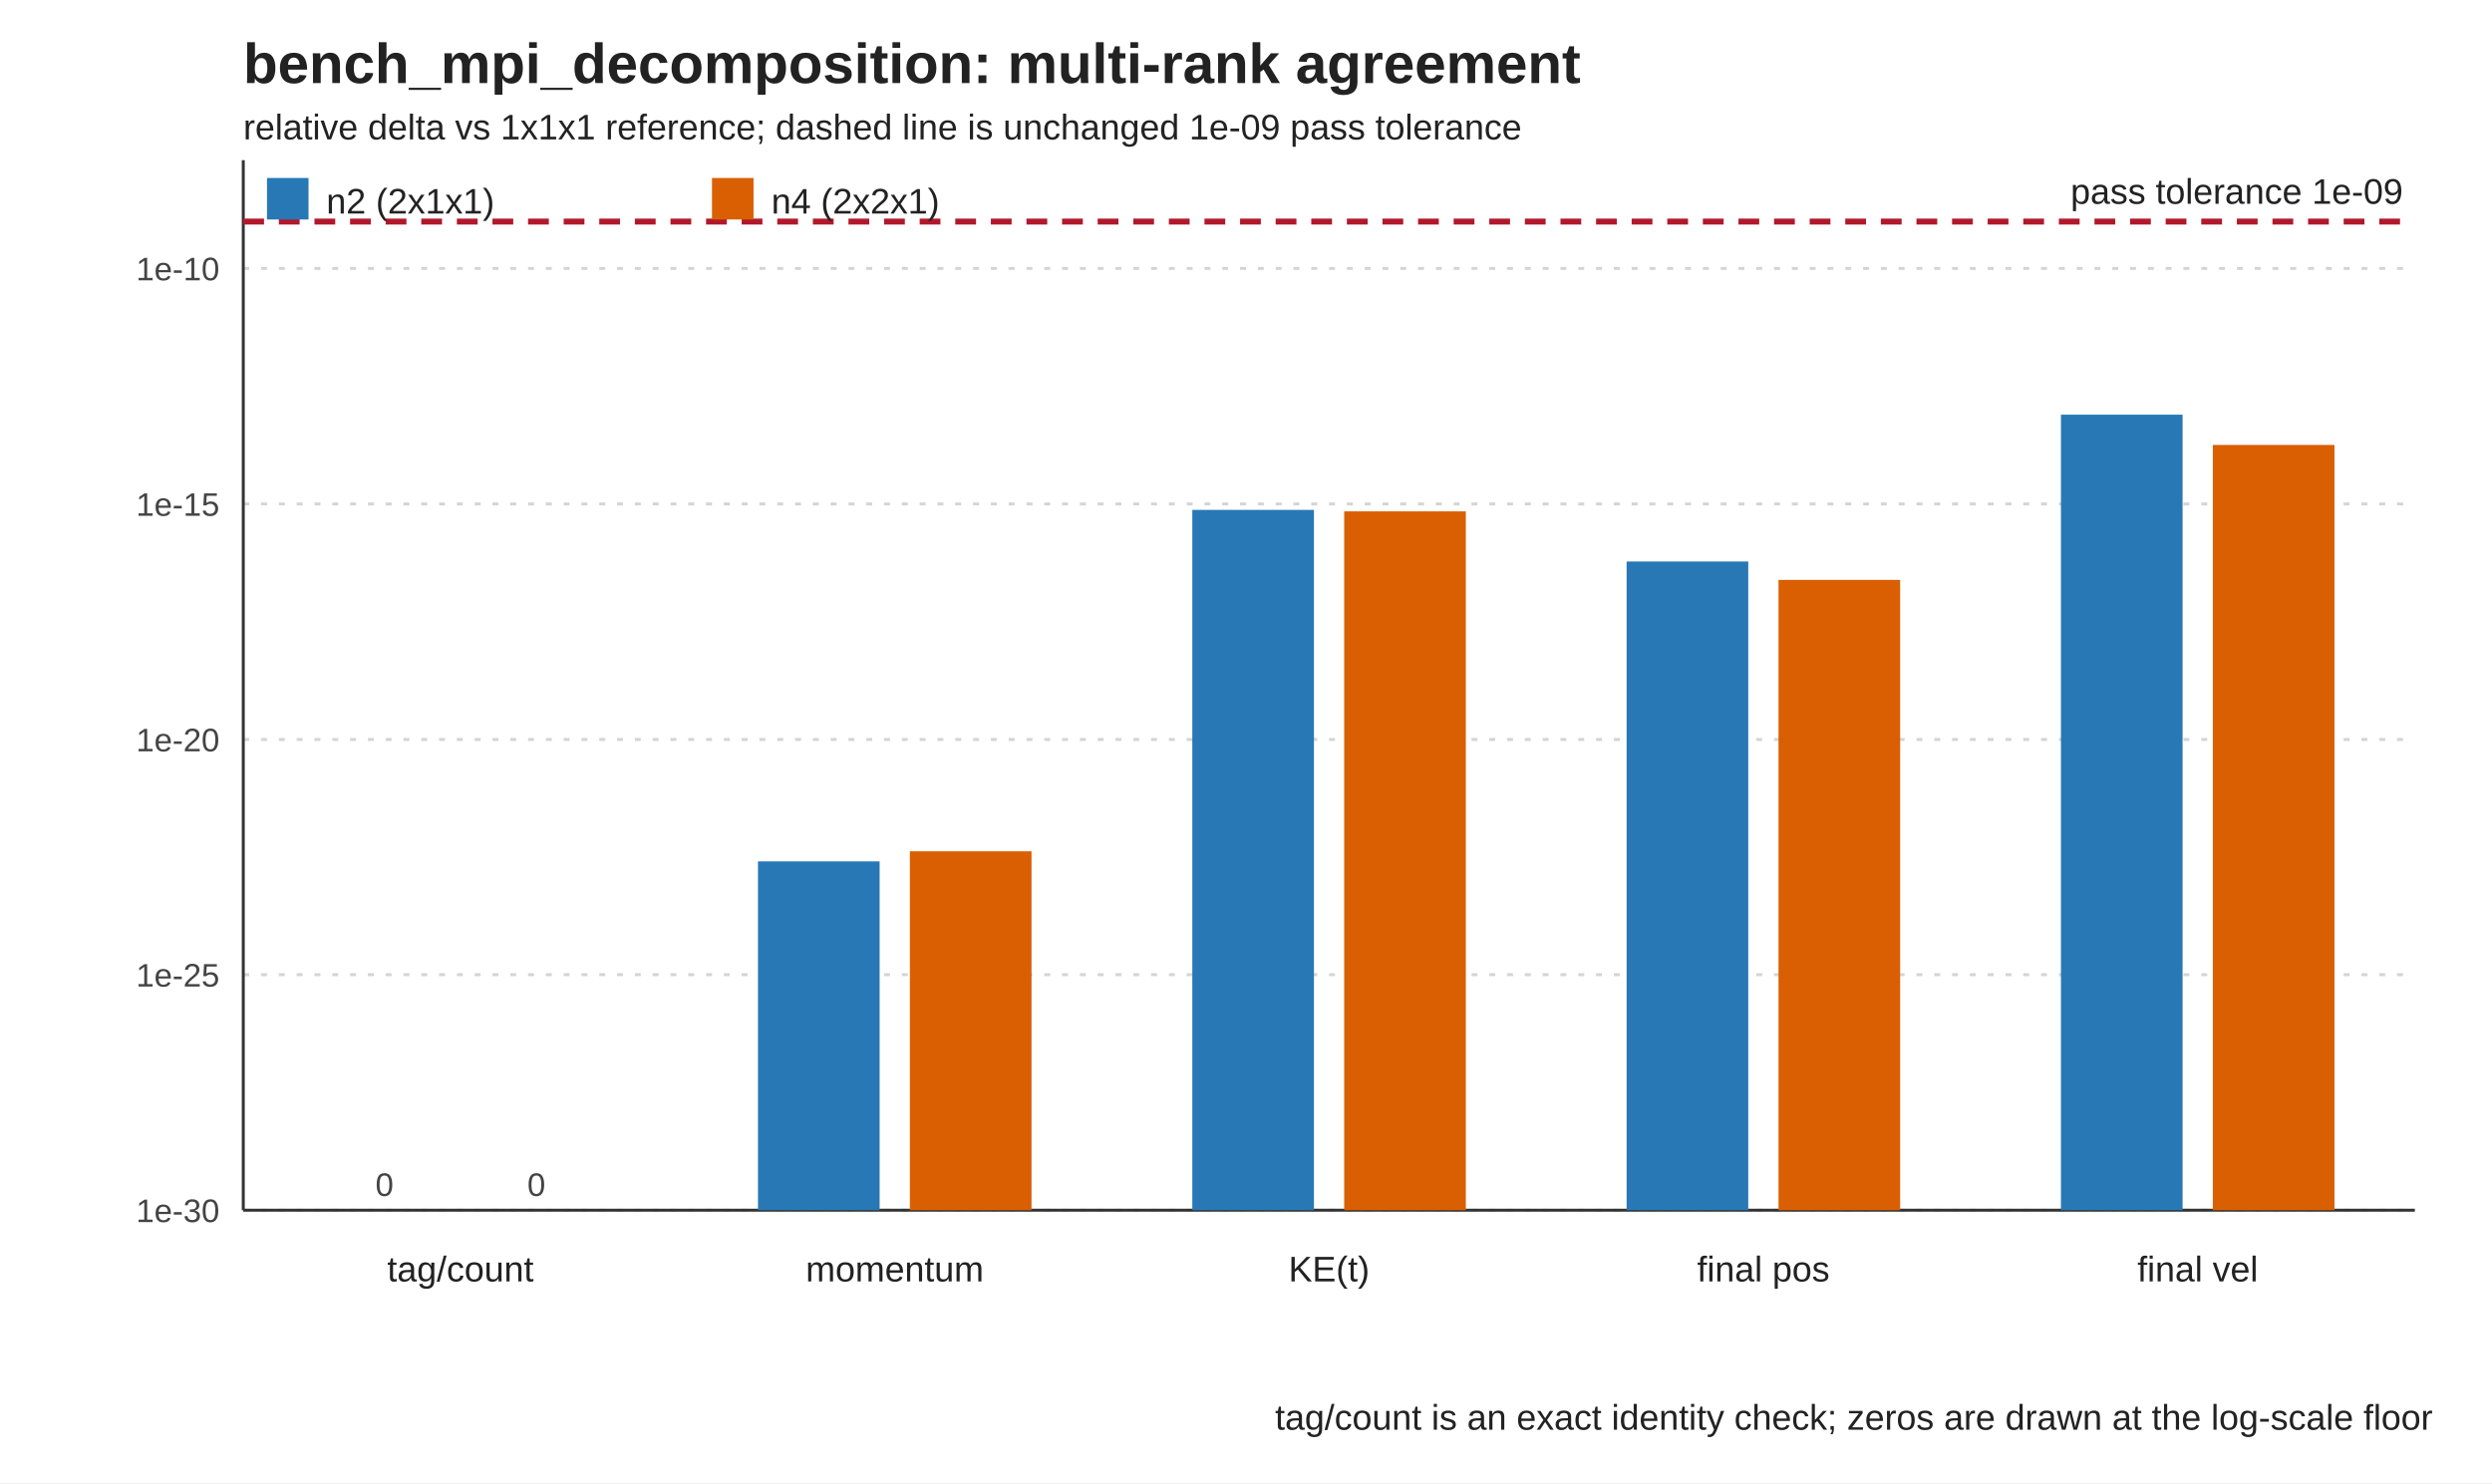
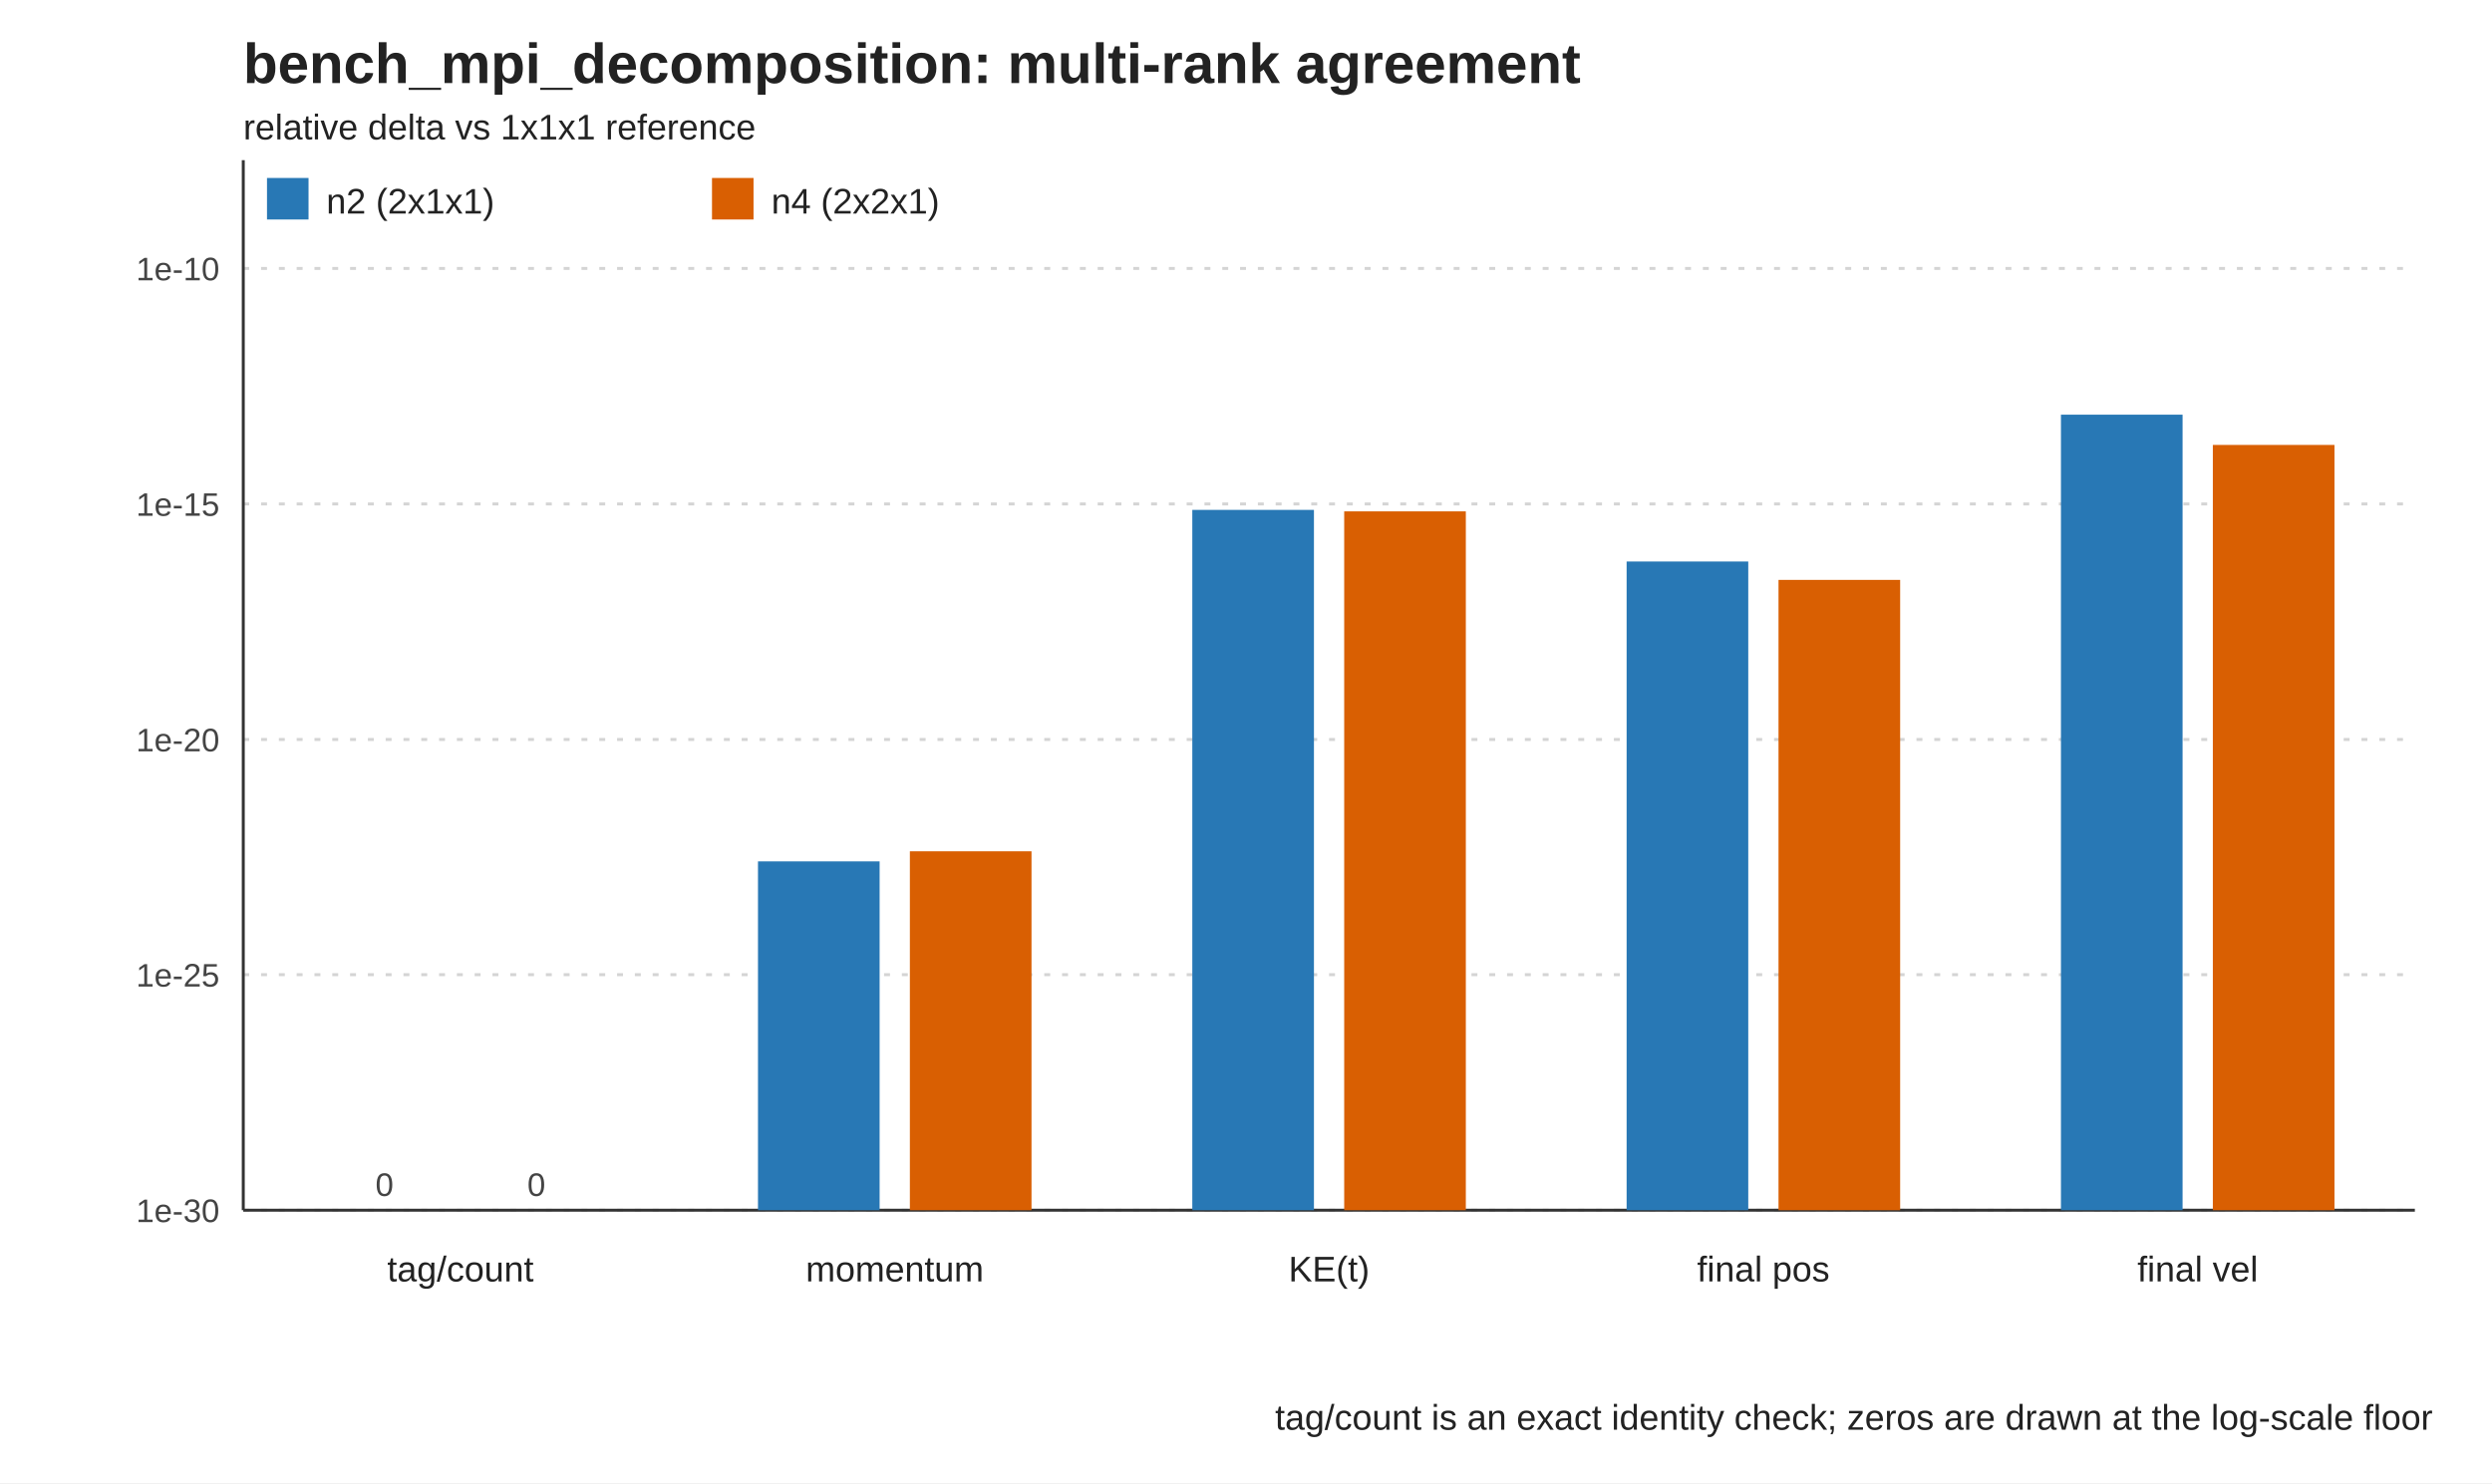
<svg xmlns="http://www.w3.org/2000/svg" width="840" height="500" viewBox="0 0 840 500" role="img" aria-label="bench_mpi_decomposition multi-rank agreement">
  <style>text{font-family:Arial,Helvetica,sans-serif;fill:#222}.small{font-size:12px}.tick{font-size:11px;fill:#444}.title{font-size:19px;font-weight:700}.axis{stroke:#333;stroke-width:1}.grid{stroke:#d4d4d4;stroke-width:1;stroke-dasharray:2 4}.tol{stroke:#b2182b;stroke-width:2;stroke-dasharray:7 5}</style>
  <rect width="100%" height="100%" fill="#ffffff" />
  <text class="title" x="82" y="28">bench_mpi_decomposition: multi-rank agreement</text>
-   <text class="small" x="82" y="47">relative delta vs 1x1x1 reference; dashed line is unchanged 1e-09 pass tolerance</text>
+   <text class="small" x="82" y="47">relative delta vs 1x1x1 reference</text>
  <line class="grid" x1="82" y1="408.0" x2="814" y2="408.0" />
  <text class="tick" x="74" y="412.0" text-anchor="end">1e-30</text>
  <line class="grid" x1="82" y1="328.6" x2="814" y2="328.6" />
  <text class="tick" x="74" y="332.6" text-anchor="end">1e-25</text>
  <line class="grid" x1="82" y1="249.3" x2="814" y2="249.3" />
  <text class="tick" x="74" y="253.3" text-anchor="end">1e-20</text>
  <line class="grid" x1="82" y1="169.9" x2="814" y2="169.9" />
  <text class="tick" x="74" y="173.9" text-anchor="end">1e-15</text>
  <line class="grid" x1="82" y1="90.5" x2="814" y2="90.5" />
  <text class="tick" x="74" y="94.5" text-anchor="end">1e-10</text>
  <line class="axis" x1="82" y1="54" x2="82" y2="408" />
  <line class="axis" x1="82" y1="408" x2="814" y2="408" />
-   <line class="tol" x1="82" y1="74.7" x2="814" y2="74.7" />
-   <text class="small" fill="#b2182b" x="810" y="68.7" text-anchor="end">pass tolerance 1e-09</text>
  <text class="small" x="155.2" y="432" text-anchor="middle">tag/count</text>
  <text class="small" x="301.6" y="432" text-anchor="middle">momentum</text>
  <text class="small" x="448.0" y="432" text-anchor="middle">KE(t)</text>
  <text class="small" x="594.4" y="432" text-anchor="middle">final pos</text>
  <text class="small" x="740.8" y="432" text-anchor="middle">final vel</text>
  <rect x="109.1" y="408.0" width="41.0" height="0.0" fill="#2878b5" />
  <text class="tick" x="129.6" y="403.2" text-anchor="middle">0</text>
  <rect x="255.5" y="290.4" width="41.0" height="117.6" fill="#2878b5" />
  <rect x="401.9" y="171.9" width="41.0" height="236.1" fill="#2878b5" />
  <rect x="548.3" y="189.3" width="41.0" height="218.7" fill="#2878b5" />
  <rect x="694.7" y="139.8" width="41.0" height="268.2" fill="#2878b5" />
  <rect x="160.3" y="408.0" width="41.0" height="0.0" fill="#d95f02" />
  <text class="tick" x="180.8" y="403.2" text-anchor="middle">0</text>
  <rect x="306.7" y="287.0" width="41.0" height="121.0" fill="#d95f02" />
  <rect x="453.1" y="172.4" width="41.0" height="235.6" fill="#d95f02" />
  <rect x="599.5" y="195.5" width="41.0" height="212.5" fill="#d95f02" />
  <rect x="745.9" y="150.0" width="41.0" height="258.0" fill="#d95f02" />
  <rect x="90" y="60" width="14" height="14" fill="#2878b5" />
  <text class="small" x="110" y="72">n2 (2x1x1)</text>
  <rect x="240" y="60" width="14" height="14" fill="#d95f02" />
  <text class="small" x="260" y="72">n4 (2x2x1)</text>
  <text class="small" x="820" y="482" text-anchor="end">tag/count is an exact identity check; zeros are drawn at the log-scale floor</text>
</svg>
